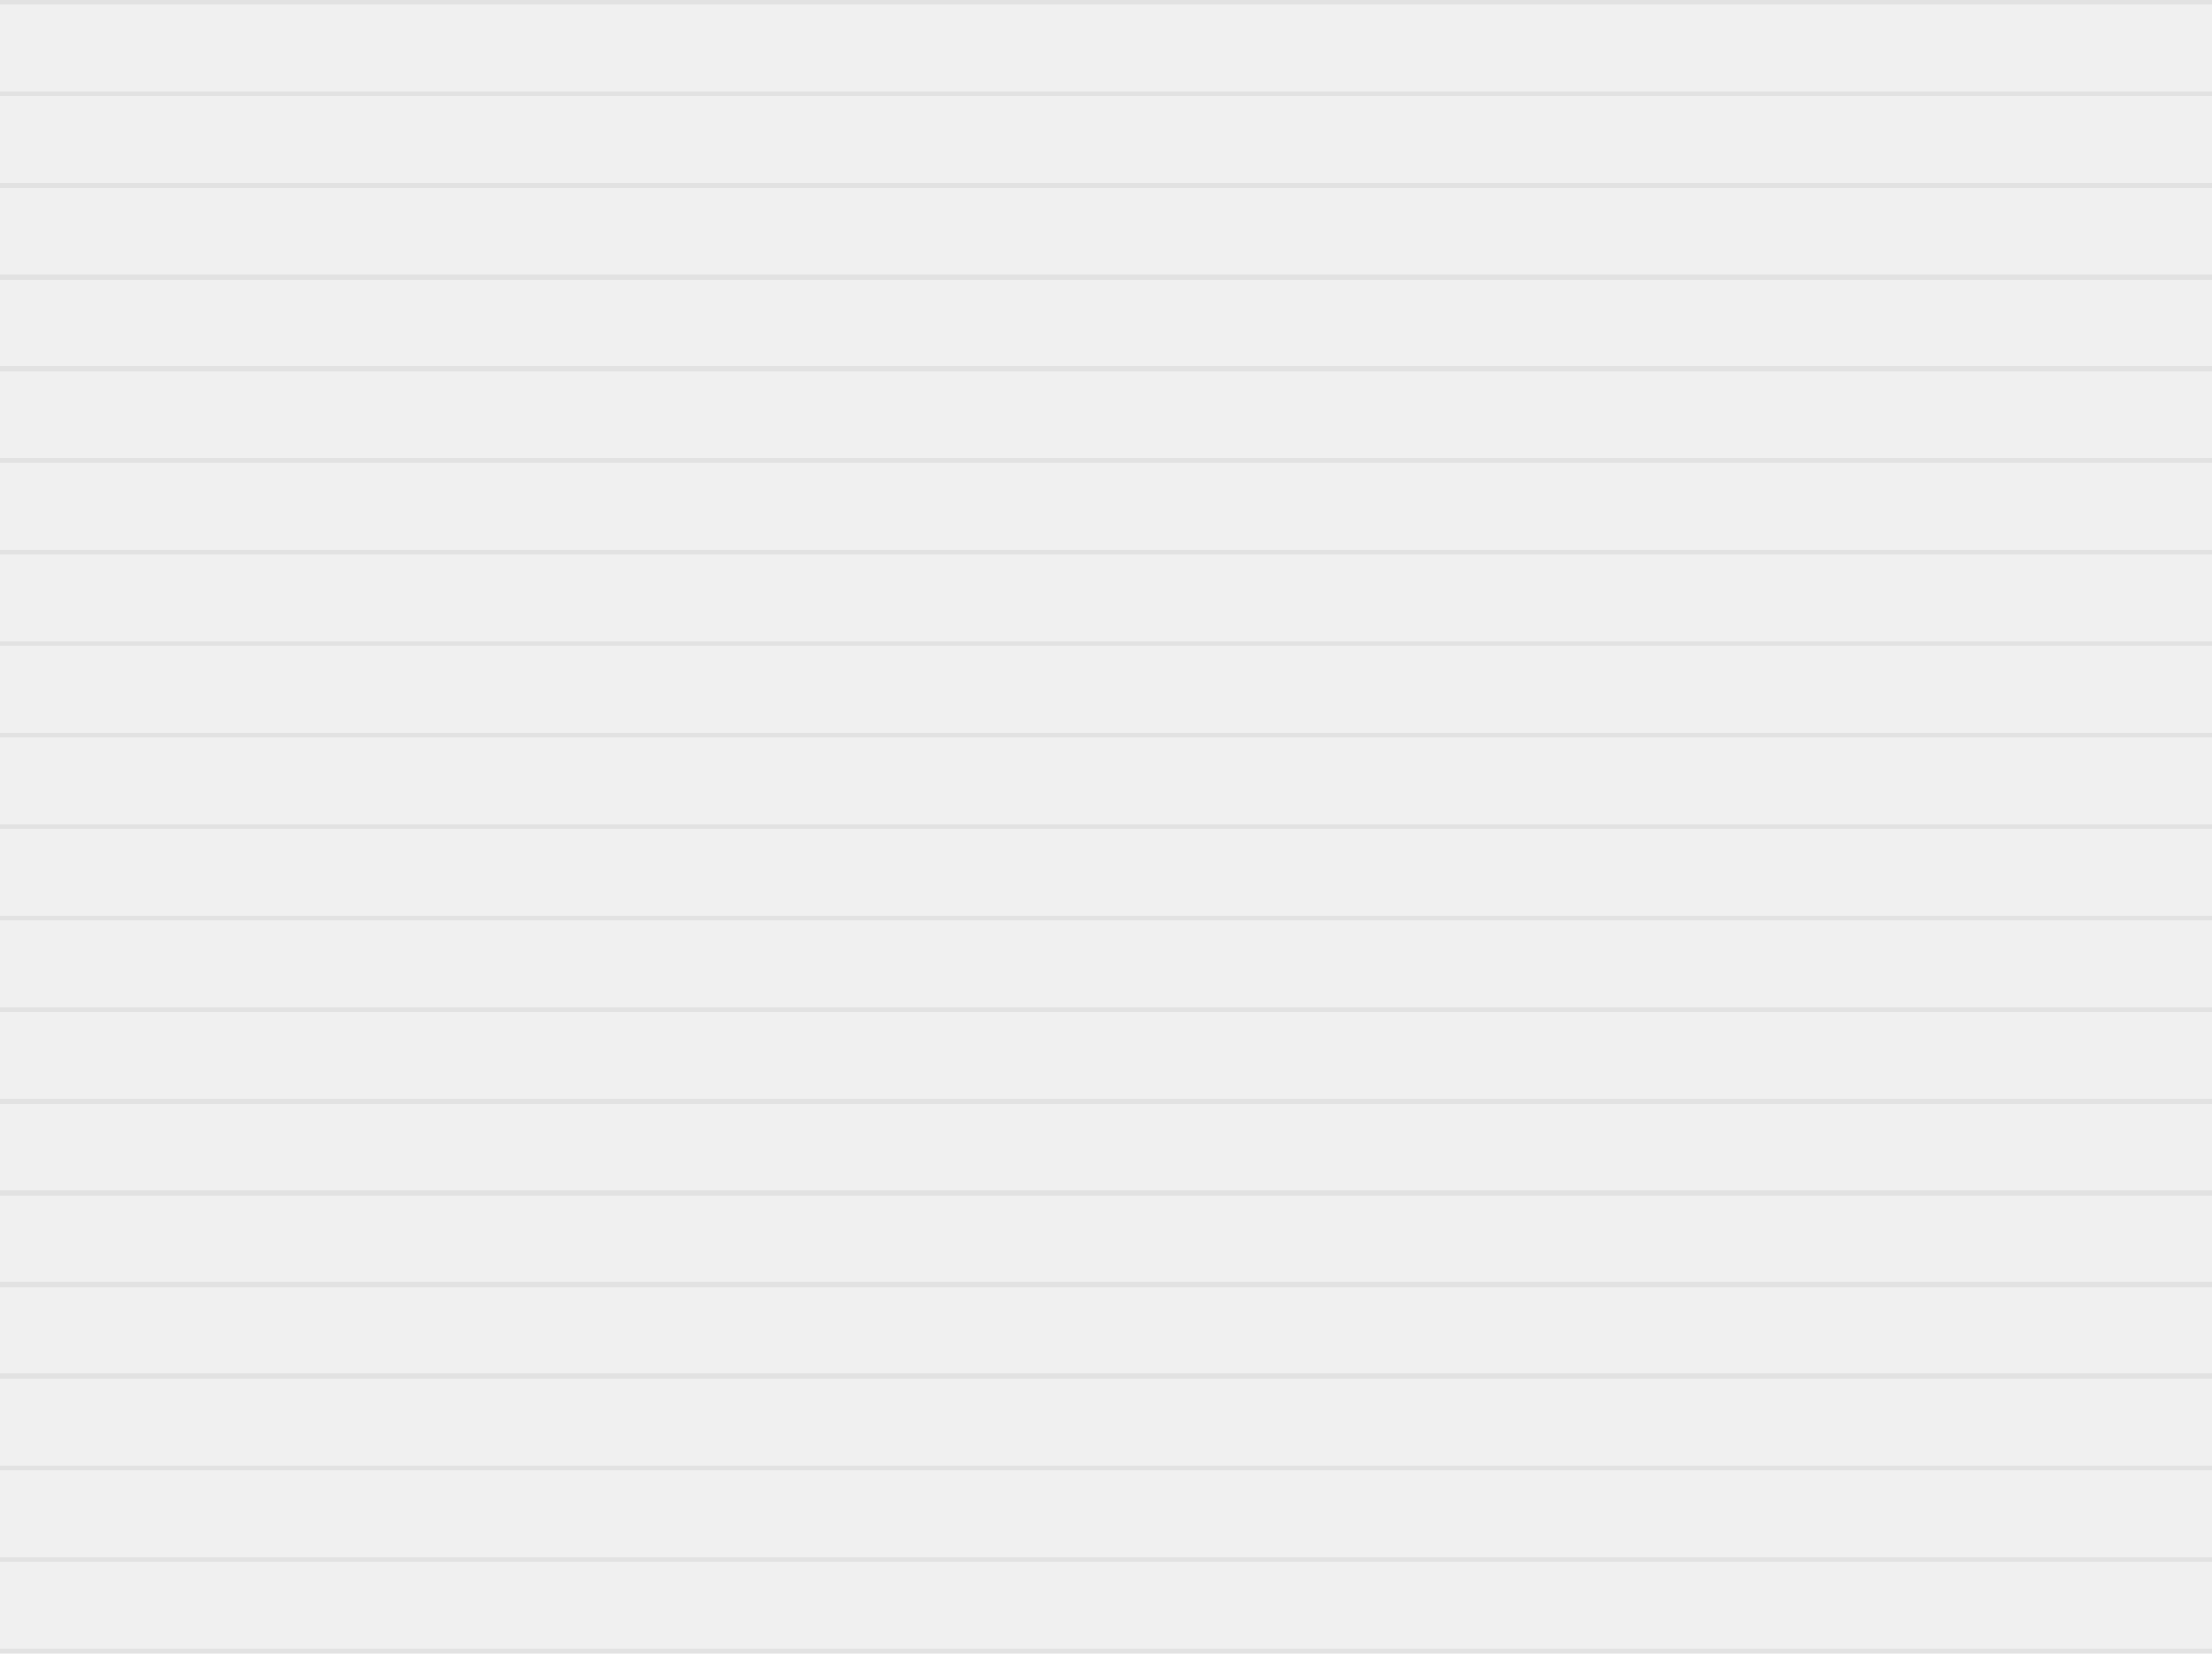
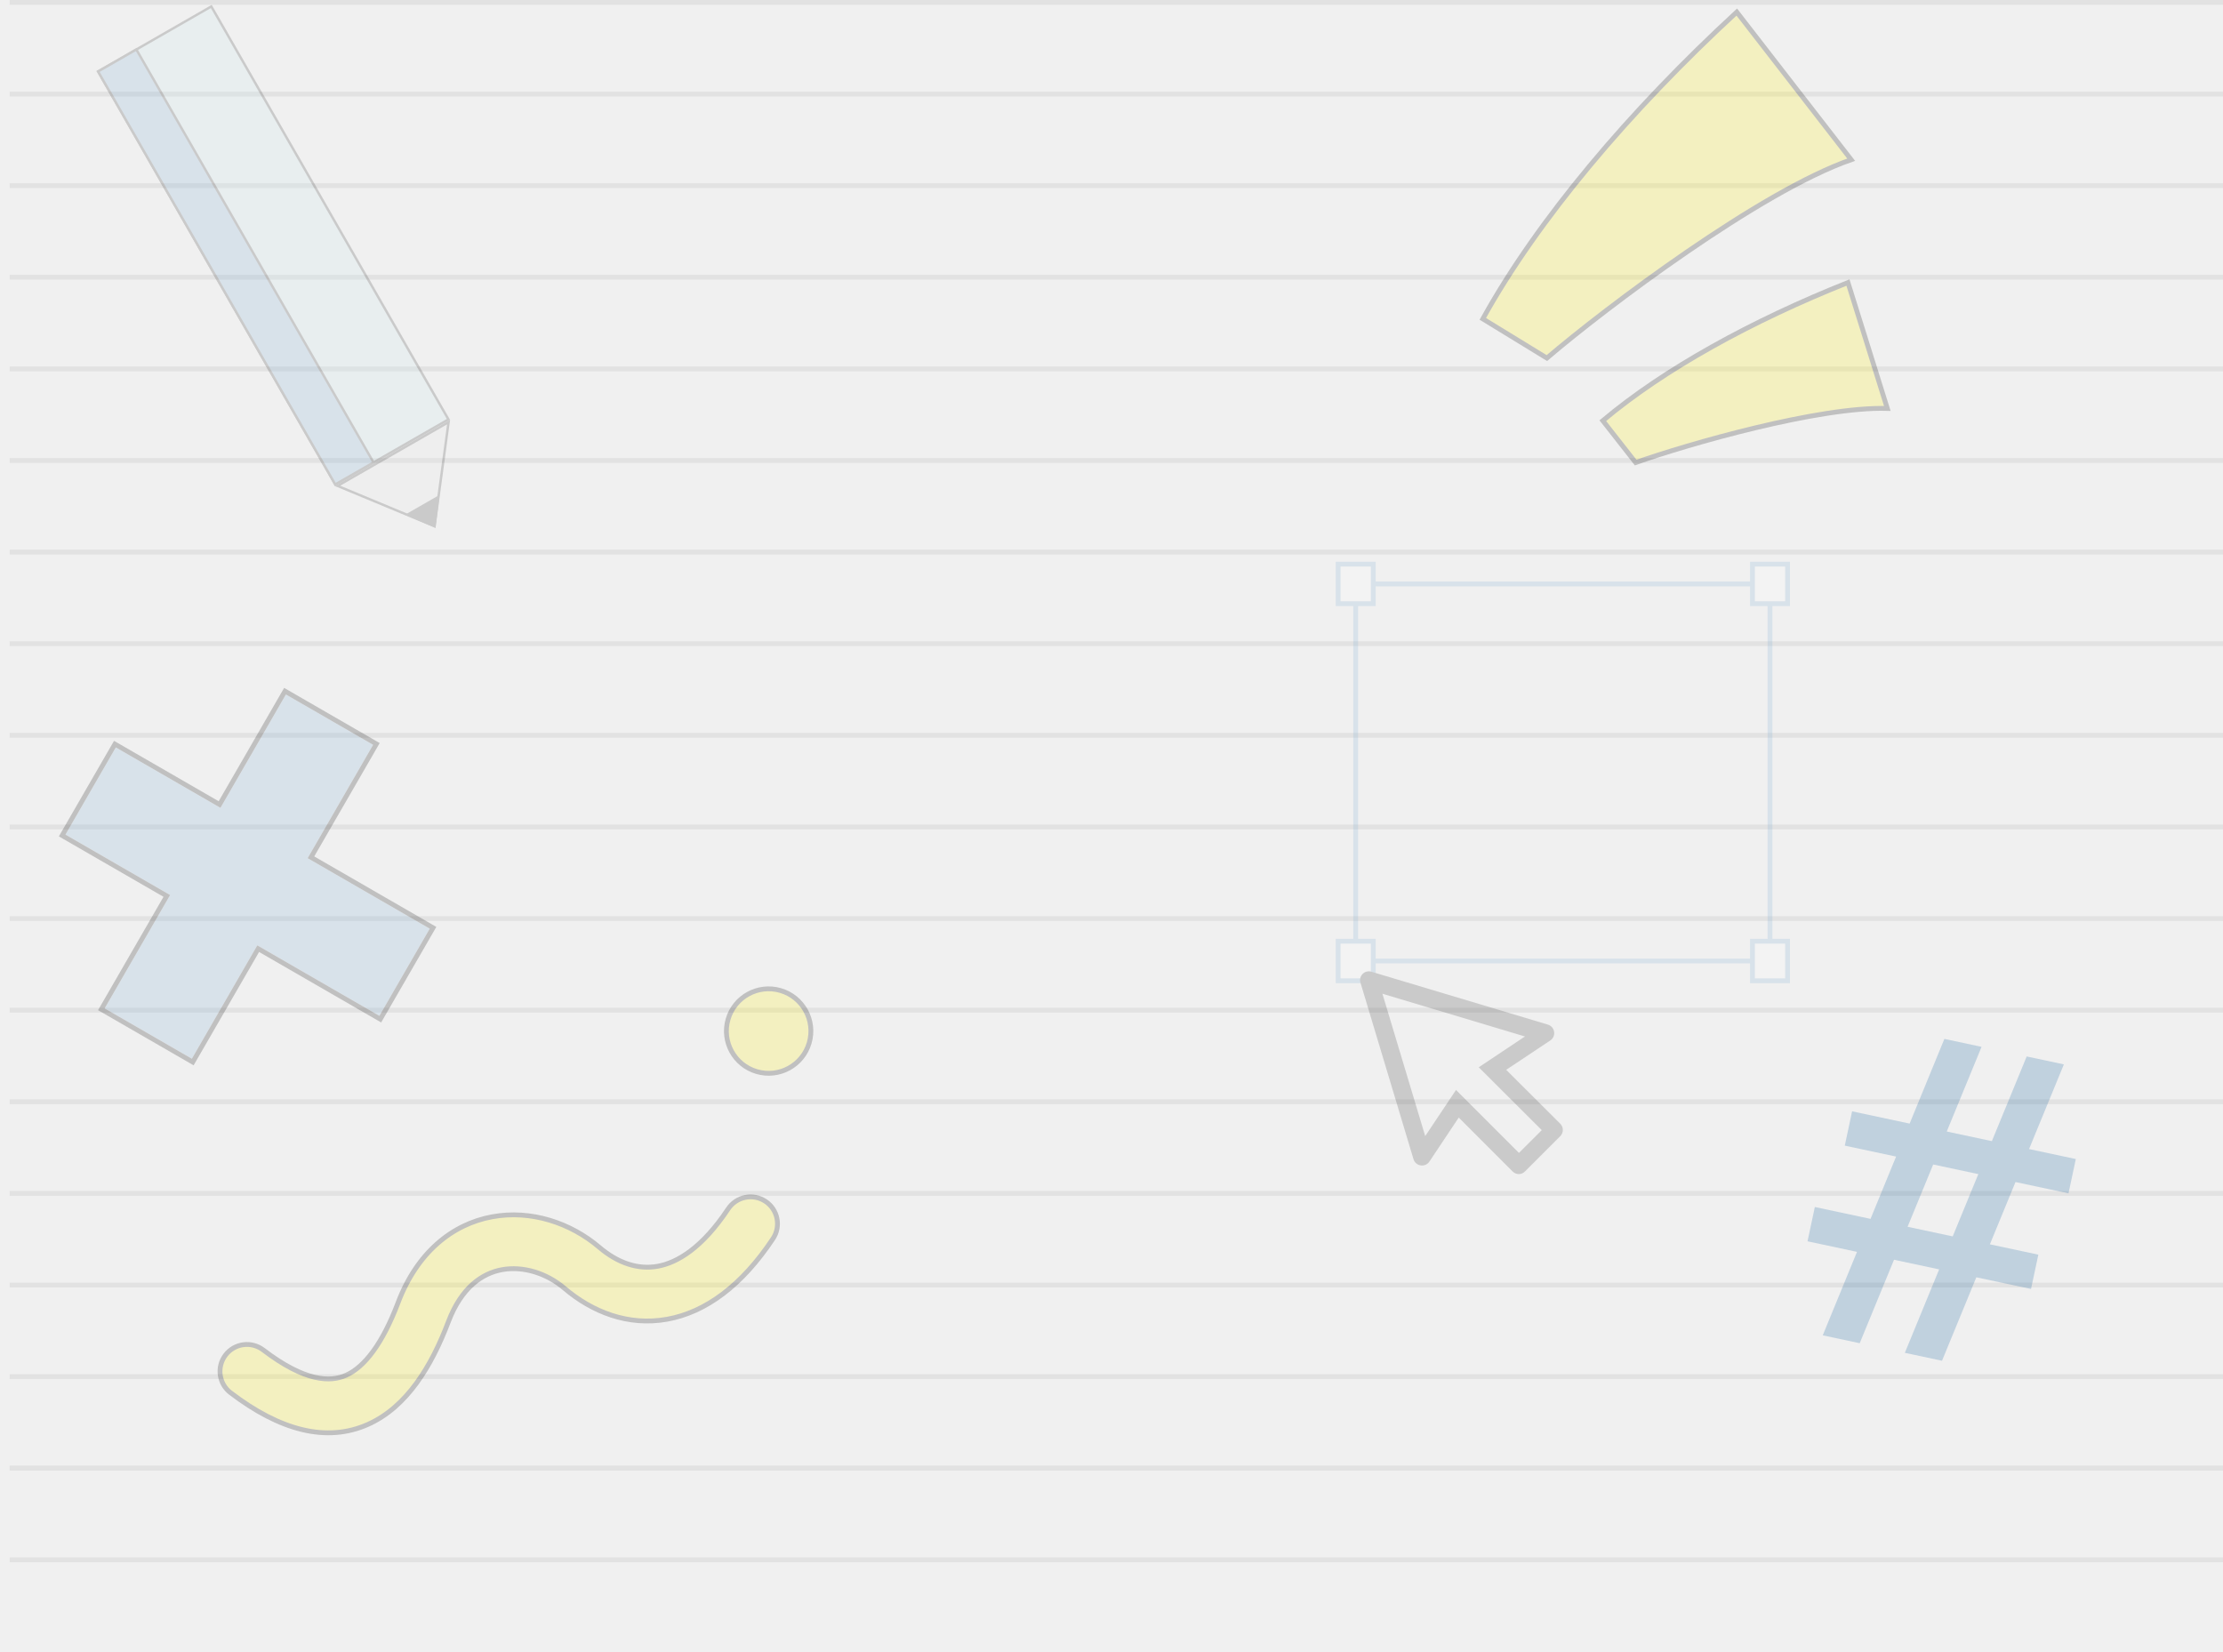
- <svg xmlns="http://www.w3.org/2000/svg" width="918" height="686" viewBox="0 0 918 686" fill="none">
+ <svg xmlns="http://www.w3.org/2000/svg" width="922" height="685" viewBox="0 0 922 685" fill="none">
  <g opacity="0.6">
-     <rect width="918" height="2" fill="#D9D9D9" />
-     <rect y="38" width="918" height="2" fill="#D9D9D9" />
-     <rect y="76" width="918" height="2" fill="#D9D9D9" />
-     <rect y="114" width="918" height="2" fill="#D9D9D9" />
-     <rect y="152" width="918" height="2" fill="#D9D9D9" />
-     <rect y="190" width="918" height="2" fill="#D9D9D9" />
-     <rect y="228" width="918" height="2" fill="#D9D9D9" />
-     <rect y="266" width="918" height="2" fill="#D9D9D9" />
-     <rect y="304" width="918" height="2" fill="#D9D9D9" />
-     <rect y="342" width="918" height="2" fill="#D9D9D9" />
-     <rect y="380" width="918" height="2" fill="#D9D9D9" />
-     <rect y="418" width="918" height="2" fill="#D9D9D9" />
-     <rect y="456" width="918" height="2" fill="#D9D9D9" />
-     <rect y="494" width="918" height="2" fill="#D9D9D9" />
-     <rect y="532" width="918" height="2" fill="#D9D9D9" />
-     <rect y="570" width="918" height="2" fill="#D9D9D9" />
-     <rect y="608" width="918" height="2" fill="#D9D9D9" />
-     <rect y="646" width="918" height="2" fill="#D9D9D9" />
-     <rect y="684" width="918" height="2" fill="#D9D9D9" />
+     <rect x="4" y="7.62939e-05" width="918" height="2" fill="#D9D9D9" />
+     <rect x="4" y="38" width="918" height="2" fill="#D9D9D9" />
+     <rect x="4" y="76" width="918" height="2" fill="#D9D9D9" />
+     <rect x="4" y="114" width="918" height="2" fill="#D9D9D9" />
+     <rect x="4" y="152" width="918" height="2" fill="#D9D9D9" />
+     <rect x="4" y="190" width="918" height="2" fill="#D9D9D9" />
+     <rect x="4" y="228" width="918" height="2" fill="#D9D9D9" />
+     <rect x="4" y="266" width="918" height="2" fill="#D9D9D9" />
+     <rect x="4" y="304" width="918" height="2" fill="#D9D9D9" />
+     <rect x="4" y="342" width="918" height="2" fill="#D9D9D9" />
+     <rect x="4" y="380" width="918" height="2" fill="#D9D9D9" />
+     <rect x="4" y="418" width="918" height="2" fill="#D9D9D9" />
+     <rect x="4" y="456" width="918" height="2" fill="#D9D9D9" />
+     <rect x="4" y="494" width="918" height="2" fill="#D9D9D9" />
+     <rect x="4" y="532" width="918" height="2" fill="#D9D9D9" />
+     <rect x="4" y="570" width="918" height="2" fill="#D9D9D9" />
+     <rect x="4" y="608" width="918" height="2" fill="#D9D9D9" />
+     <rect x="4" y="608" width="918" height="2" fill="#D9D9D9" />
+     <rect x="4" y="646" width="918" height="2" fill="#D9D9D9" />
+   </g>
+   <g opacity="0.2">
+     <path d="M720.337 5C675.735 46.144 637.775 91.115 615 132.259L641.571 148.526C666.245 127.475 730.143 79.314 767.785 66.238L720.337 5Z" fill="#FFEF00" stroke="black" stroke-width="2" stroke-linecap="round" />
+     <path d="M766.45 117.194C726.564 133.069 690.143 153.132 664.77 174.49L678.393 191.87C700.033 184.213 754.494 168.567 782.775 169.416L766.45 117.194Z" fill="#FFEF00" stroke="black" stroke-width="2" stroke-linecap="round" />
+   </g>
+   <g opacity="0.2">
+     <rect x="555" y="234" width="14.562" height="16.401" fill="white" stroke="#79AAD3" stroke-width="2" />
+     <rect x="555" y="390.411" width="14.562" height="16.401" fill="white" stroke="#79AAD3" stroke-width="2" />
+     <rect x="726.834" y="390.411" width="14.562" height="16.401" fill="white" stroke="#79AAD3" stroke-width="2" />
+     <rect x="726.834" y="234" width="14.562" height="16.401" fill="white" stroke="#79AAD3" stroke-width="2" />
+     <path d="M570.562 242.201H725.834" stroke="#79AAD3" stroke-width="2" stroke-linecap="round" />
+     <path d="M734.115 251.401V389.411" stroke="#79AAD3" stroke-width="2" stroke-linecap="round" />
+     <path d="M570.562 398.611H725.834" stroke="#79AAD3" stroke-width="2" stroke-linecap="round" />
+     <path d="M562.281 251.401V389.411" stroke="#79AAD3" stroke-width="2" stroke-linecap="square" />
+     <path d="M629.996 487C629.515 487.003 629.039 486.911 628.594 486.729C628.149 486.548 627.745 486.28 627.404 485.942L605.023 463.548L592.866 481.784C592.478 482.377 591.927 482.844 591.279 483.129C590.631 483.414 589.913 483.504 589.215 483.389C588.53 483.287 587.889 482.993 587.365 482.541C586.842 482.089 586.457 481.498 586.257 480.836L564.352 407.89C564.091 407.237 564.026 406.523 564.162 405.833C564.299 405.143 564.632 404.507 565.122 404.003C565.612 403.498 566.238 403.145 566.924 402.987C567.61 402.829 568.327 402.873 568.988 403.113L642.007 424.996C642.67 425.196 643.262 425.58 643.714 426.103C644.167 426.626 644.461 427.267 644.563 427.951C644.678 428.649 644.588 429.365 644.303 430.013C644.017 430.66 643.55 431.211 642.957 431.598L624.702 443.743L647.119 466.101C647.461 466.44 647.733 466.844 647.918 467.288C648.103 467.732 648.199 468.209 648.199 468.691C648.199 469.172 648.103 469.649 647.918 470.093C647.733 470.538 647.461 470.941 647.119 471.28L632.515 485.869C631.856 486.561 630.951 486.967 629.996 487ZM629.996 478.21L639.452 468.764L613.311 442.686L632.478 429.92L573.37 412.194L591.113 471.244L603.891 452.096L629.996 478.21Z" fill="#333333" />
+   </g>
+   <path opacity="0.2" d="M755.994 553.877L806.442 430.926L821.862 434.215L771.325 557.146L755.994 553.877ZM790.042 561.138L840.58 438.207L856 441.495L805.462 564.426L790.042 561.138ZM857.919 494.984L765.132 475.196L768.166 460.966L860.953 480.754L857.919 494.984ZM842.378 534.647L749.68 514.879L752.715 500.649L845.413 520.417L842.378 534.647Z" fill="#005497" />
+   <g opacity="0.2">
+     <mask id="path-32-outside-1_520_213" maskUnits="userSpaceOnUse" x="-2.732" y="259.708" width="211.734" height="211.734" fill="black">
+       <rect fill="white" x="-2.732" y="259.708" width="211.734" height="211.734" />
+       <path fill-rule="evenodd" clip-rule="evenodd" d="M48.03 310.02L27.147 346.19L70.551 371.249L43.403 418.269L79.573 439.152L106.72 392.131L157.358 421.367L178.24 385.197L127.603 355.962L154.75 308.941L118.58 288.059L91.433 335.079L48.03 310.02Z" />
+     </mask>
+     <path fill-rule="evenodd" clip-rule="evenodd" d="M48.03 310.02L27.147 346.19L70.551 371.249L43.403 418.269L79.573 439.152L106.72 392.131L157.358 421.367L178.24 385.197L127.603 355.962L154.75 308.941L118.58 288.059L91.433 335.079L48.03 310.02Z" fill="#79AAD3" />
+     <path d="M27.147 346.19L25.415 345.19L24.415 346.922L26.147 347.922L27.147 346.19ZM48.03 310.02L49.03 308.288L47.298 307.288L46.298 309.02L48.03 310.02ZM70.551 371.249L72.283 372.249L73.283 370.517L71.551 369.517L70.551 371.249ZM43.403 418.269L41.671 417.269L40.671 419.001L42.403 420.001L43.403 418.269ZM79.573 439.152L78.573 440.884L80.305 441.884L81.305 440.152L79.573 439.152ZM106.72 392.131L107.72 390.399L105.988 389.399L104.988 391.131L106.72 392.131ZM157.358 421.367L156.358 423.099L158.09 424.099L159.09 422.367L157.358 421.367ZM178.24 385.197L179.972 386.197L180.972 384.465L179.24 383.465L178.24 385.197ZM127.603 355.962L125.871 354.962L124.871 356.694L126.603 357.694L127.603 355.962ZM154.75 308.941L156.482 309.941L157.482 308.209L155.75 307.209L154.75 308.941ZM118.58 288.059L119.58 286.327L117.848 285.327L116.848 287.059L118.58 288.059ZM91.433 335.079L90.433 336.811L92.165 337.811L93.165 336.079L91.433 335.079ZM28.879 347.19L49.762 311.02L46.298 309.02L25.415 345.19L28.879 347.19ZM71.551 369.517L28.147 344.458L26.147 347.922L69.551 372.981L71.551 369.517ZM45.135 419.269L72.283 372.249L68.819 370.249L41.671 417.269L45.135 419.269ZM80.573 437.42L44.403 416.537L42.403 420.001L78.573 440.884L80.573 437.42ZM104.988 391.131L77.841 438.152L81.305 440.152L108.452 393.131L104.988 391.131ZM158.358 419.635L107.72 390.399L105.72 393.863L156.358 423.099L158.358 419.635ZM176.508 384.197L155.625 420.367L159.09 422.367L179.972 386.197L176.508 384.197ZM126.603 357.694L177.24 386.929L179.24 383.465L128.603 354.23L126.603 357.694ZM153.018 307.941L125.871 354.962L129.335 356.962L156.482 309.941L153.018 307.941ZM117.58 289.791L153.75 310.673L155.75 307.209L119.58 286.327L117.58 289.791ZM93.165 336.079L120.312 289.059L116.848 287.059L89.701 334.079L93.165 336.079ZM47.03 311.752L90.433 336.811L92.433 333.347L49.03 308.288L47.03 311.752Z" fill="black" mask="url(#path-32-outside-1_520_213)" />
+   </g>
+   <g opacity="0.2">
+     <rect x="40.683" y="29.646" width="54.144" height="197.519" transform="rotate(-29.8677 40.6826 29.6463)" fill="#C8E7ED" stroke="#333333" />
+     <rect x="40.683" y="29.646" width="18.3" height="197.519" transform="rotate(-29.8677 40.6826 29.6463)" fill="#79AAD3" stroke="#333333" />
+     <path d="M139.992 201.54L186.05 175.09L180.214 218.253L139.992 201.54Z" fill="#E7E7E7" stroke="#333333" />
+     <path d="M182.303 205.281L180.622 218.965L167.957 213.52L182.303 205.281Z" fill="#333333" />
+   </g>
+   <g opacity="0.2">
+     <path d="M109.176 559.955C104.278 556.216 97.275 557.158 93.535 562.058C89.796 566.958 90.734 573.961 95.633 577.699C115.95 593.204 135.331 598.542 152.638 590.812C168.8 583.594 179.022 566.557 185.949 548.292C191.442 533.812 200.157 528.126 208.191 526.651C216.811 525.068 226.592 527.977 234.063 534.339C245.586 544.153 260.46 550.112 276.675 547.205C292.791 544.316 307.772 533.107 320.603 513.777C324.012 508.642 322.614 501.716 317.479 498.308C312.345 494.901 305.419 496.302 302.01 501.437C291.26 517.632 280.904 523.773 272.743 525.236C264.681 526.682 256.342 523.993 248.535 517.344C236.674 507.243 220.258 501.744 204.167 504.699C187.488 507.761 172.98 519.558 165.082 540.383C158.618 557.426 151.153 567.034 143.542 570.433C137.069 573.324 126.588 573.244 109.176 559.955Z" fill="#FFEF00" stroke="black" stroke-width="2" stroke-linecap="round" />
+     <circle cx="318.799" cy="427.673" r="17.52" transform="rotate(16.2366 318.799 427.673)" fill="#FFEF00" stroke="black" stroke-width="2" />
  </g>
</svg>
